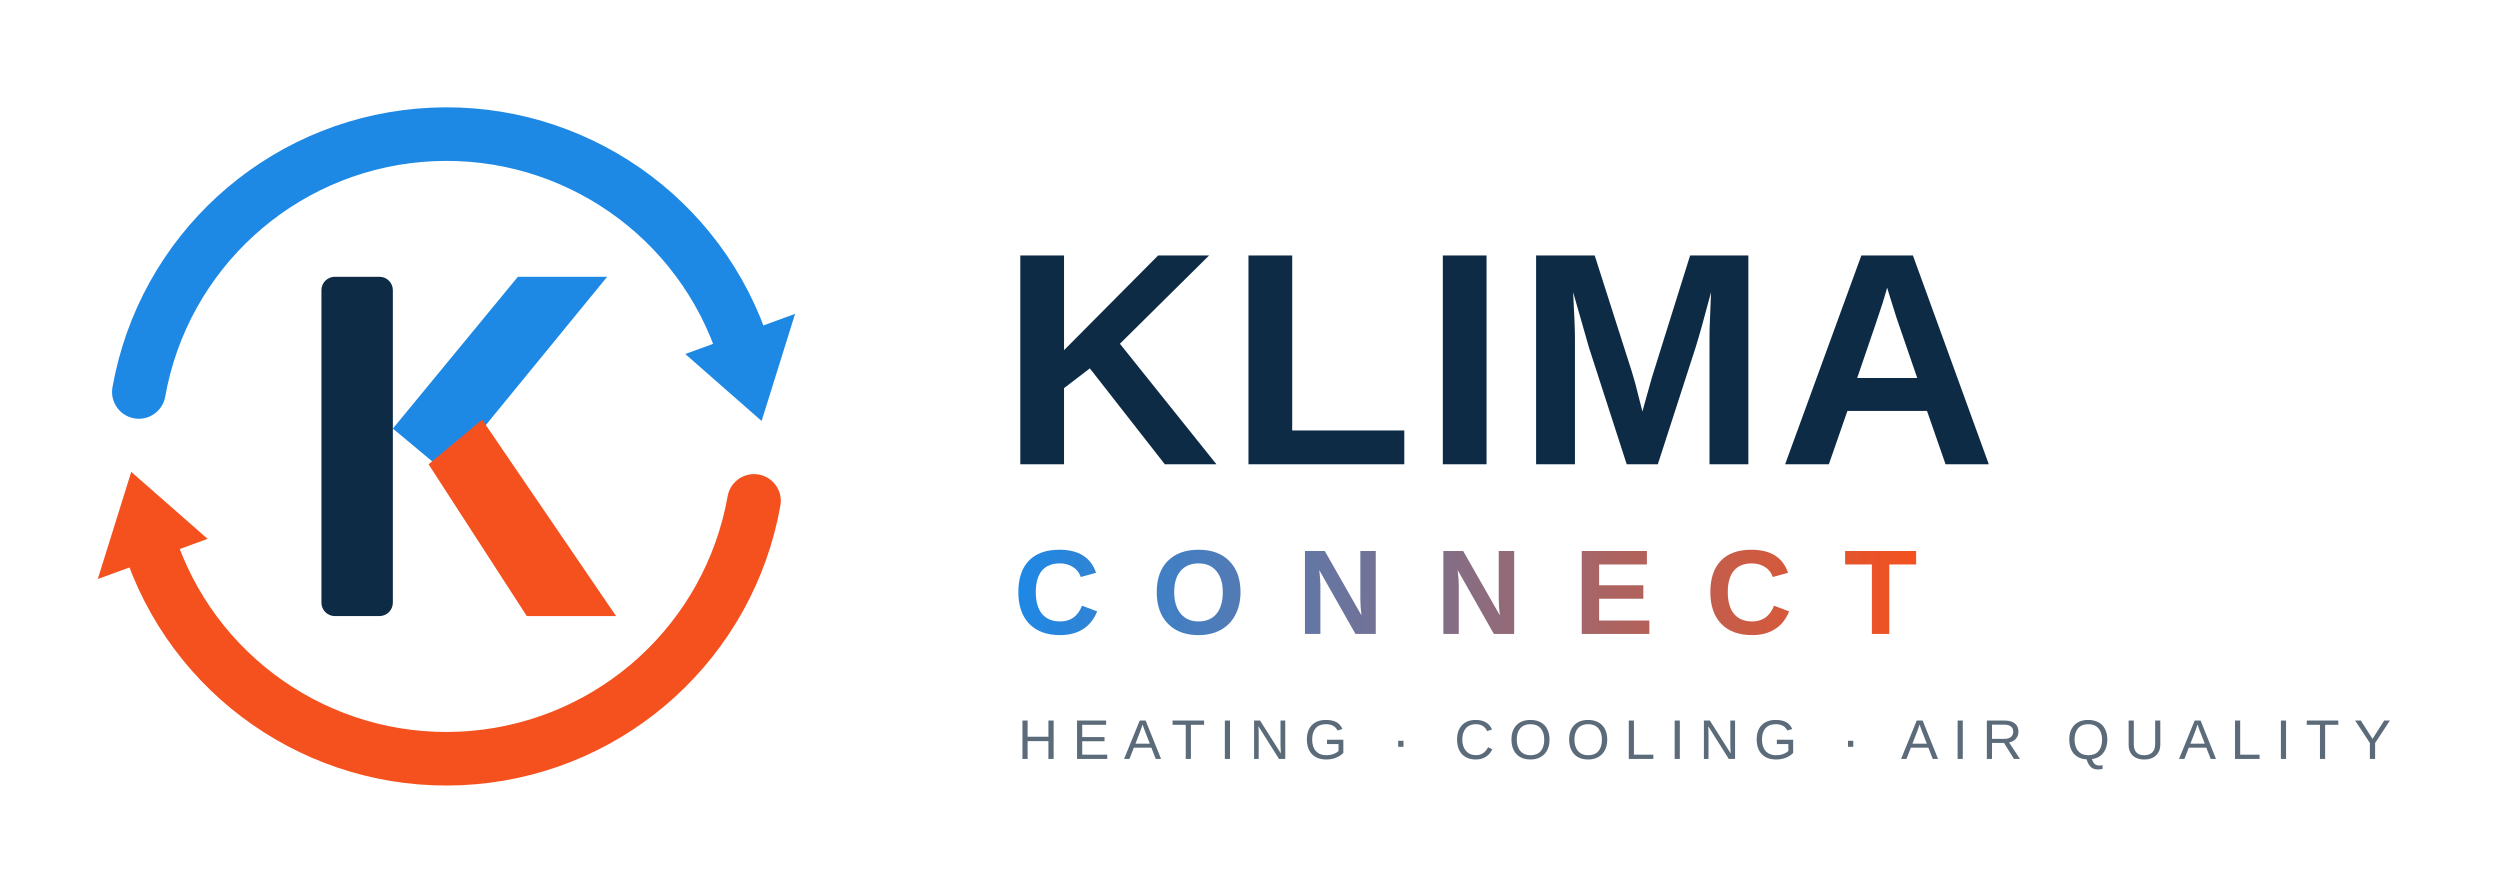
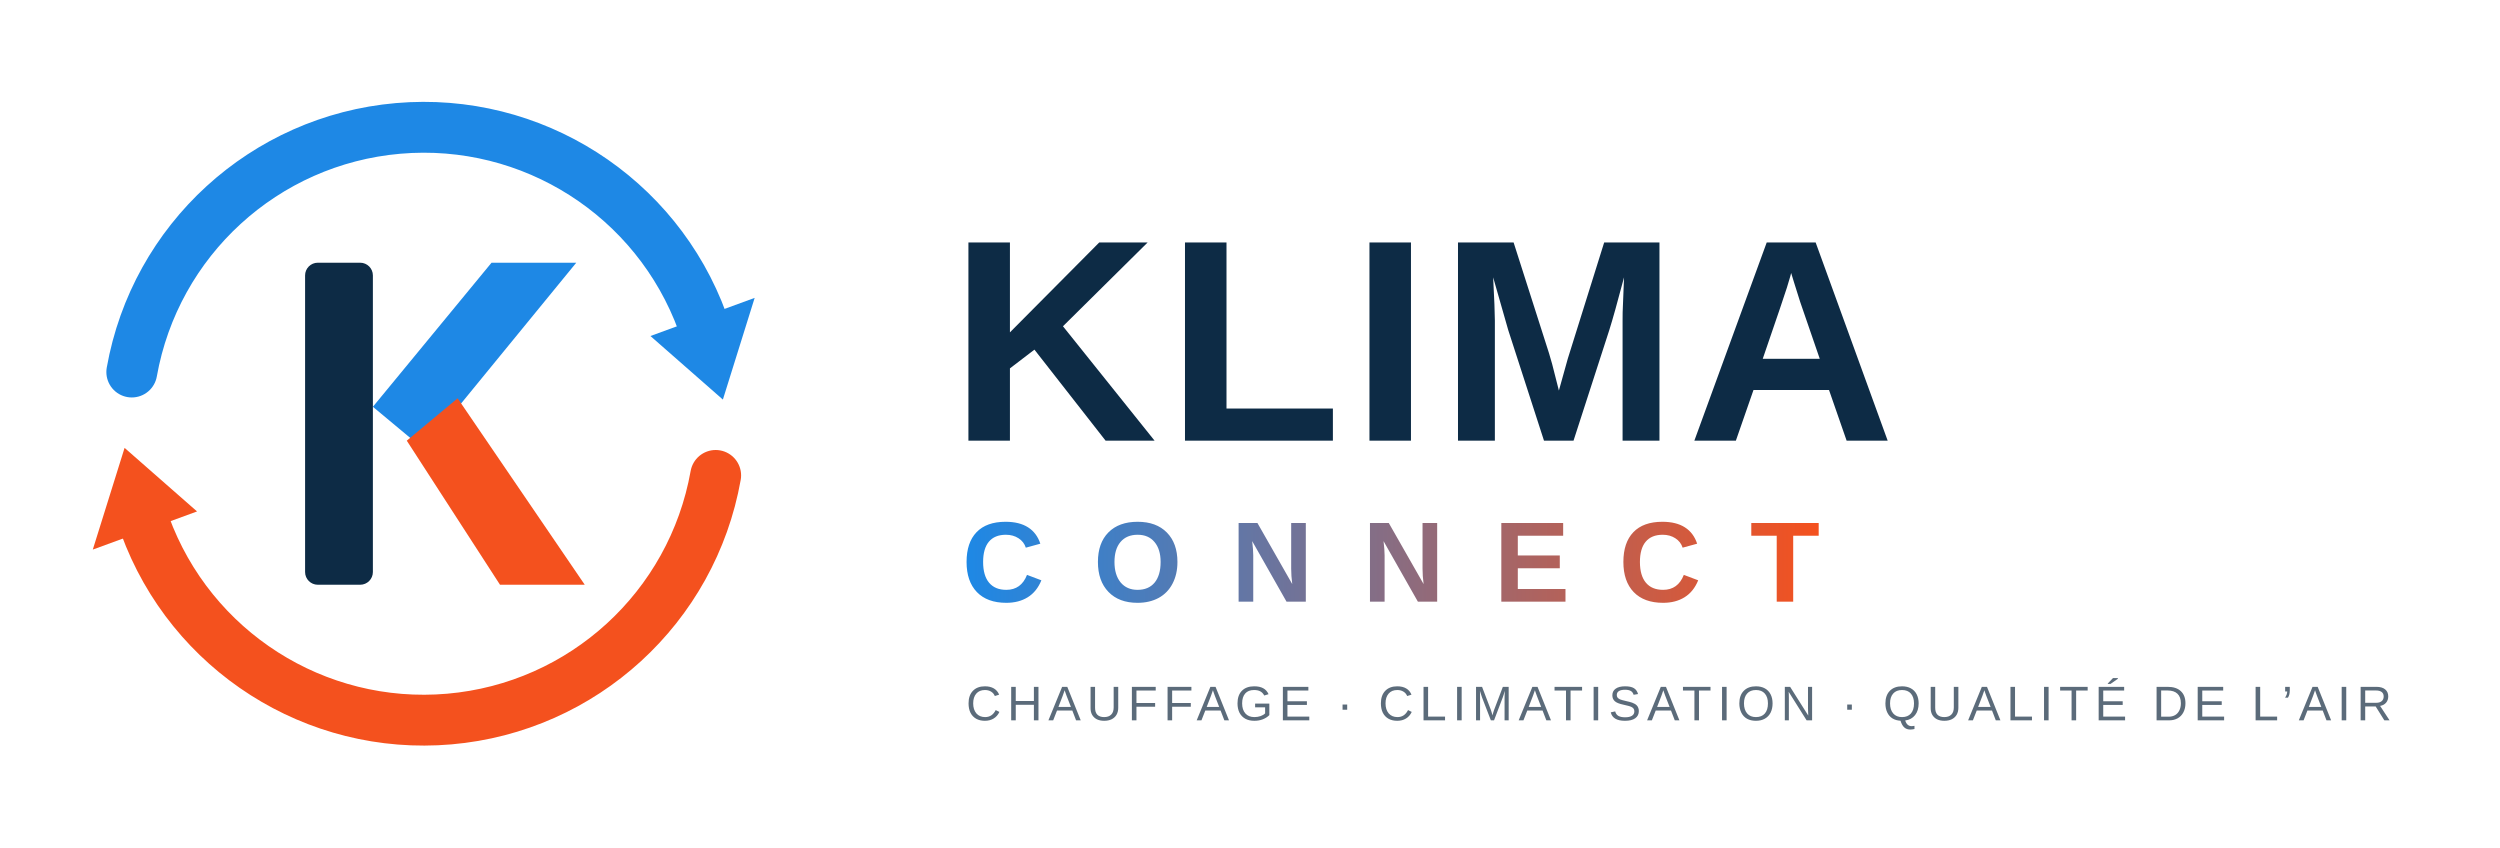
- <svg xmlns="http://www.w3.org/2000/svg" viewBox="0 0 560 200" width="560" height="200">
+ <svg xmlns="http://www.w3.org/2000/svg" viewBox="0 0 590 200" width="590" height="200">
  <defs>
    <linearGradient id="kc-word" x1="0" y1="0" x2="1" y2="0">
      <stop offset="0" stop-color="#1E88E5" />
      <stop offset="1" stop-color="#F4511E" />
    </linearGradient>
  </defs>
  <g fill="none" stroke-width="12" stroke-linecap="round">
    <path d="M31.1 87.8 A70 70 0 0 1 165.8 76.1" stroke="#1E88E5" />
    <path d="M168.9 112.2 A70 70 0 0 1 34.2 123.9" stroke="#F4511E" />
  </g>
  <polygon points="170.6,94.3 178.1,70.3 153.5,79.3" fill="#1E88E5" />
  <polygon points="29.4,105.7 21.9,129.7 46.5,120.7" fill="#F4511E" />
  <rect x="72" y="62" width="16" height="76" rx="3" fill="#0D2B45" />
  <polygon points="88,96 116,62 136,62 100,106" fill="#1E88E5" />
  <polygon points="96,104 108,94 138,138 118,138" fill="#F4511E" />
  <g font-family="Montserrat, 'Segoe UI', Arial, Helvetica, sans-serif">
    <text x="224" y="104" font-size="68" font-weight="800" fill="#0D2B45" letter-spacing="2">KLIMA</text>
    <text x="227" y="142" font-size="27" font-weight="600" fill="url(#kc-word)" letter-spacing="11.5">CONNECT</text>
-     <text x="228" y="170" font-size="12.5" font-weight="500" fill="#5B6B7A" letter-spacing="3.2">HEATING · COOLING · AIR QUALITY</text>
+     <text x="228" y="170" font-size="11.5" font-weight="500" fill="#5B6B7A" letter-spacing="1.4">CHAUFFAGE · CLIMATISATION · QUALITÉ DE L’AIR</text>
  </g>
</svg>
